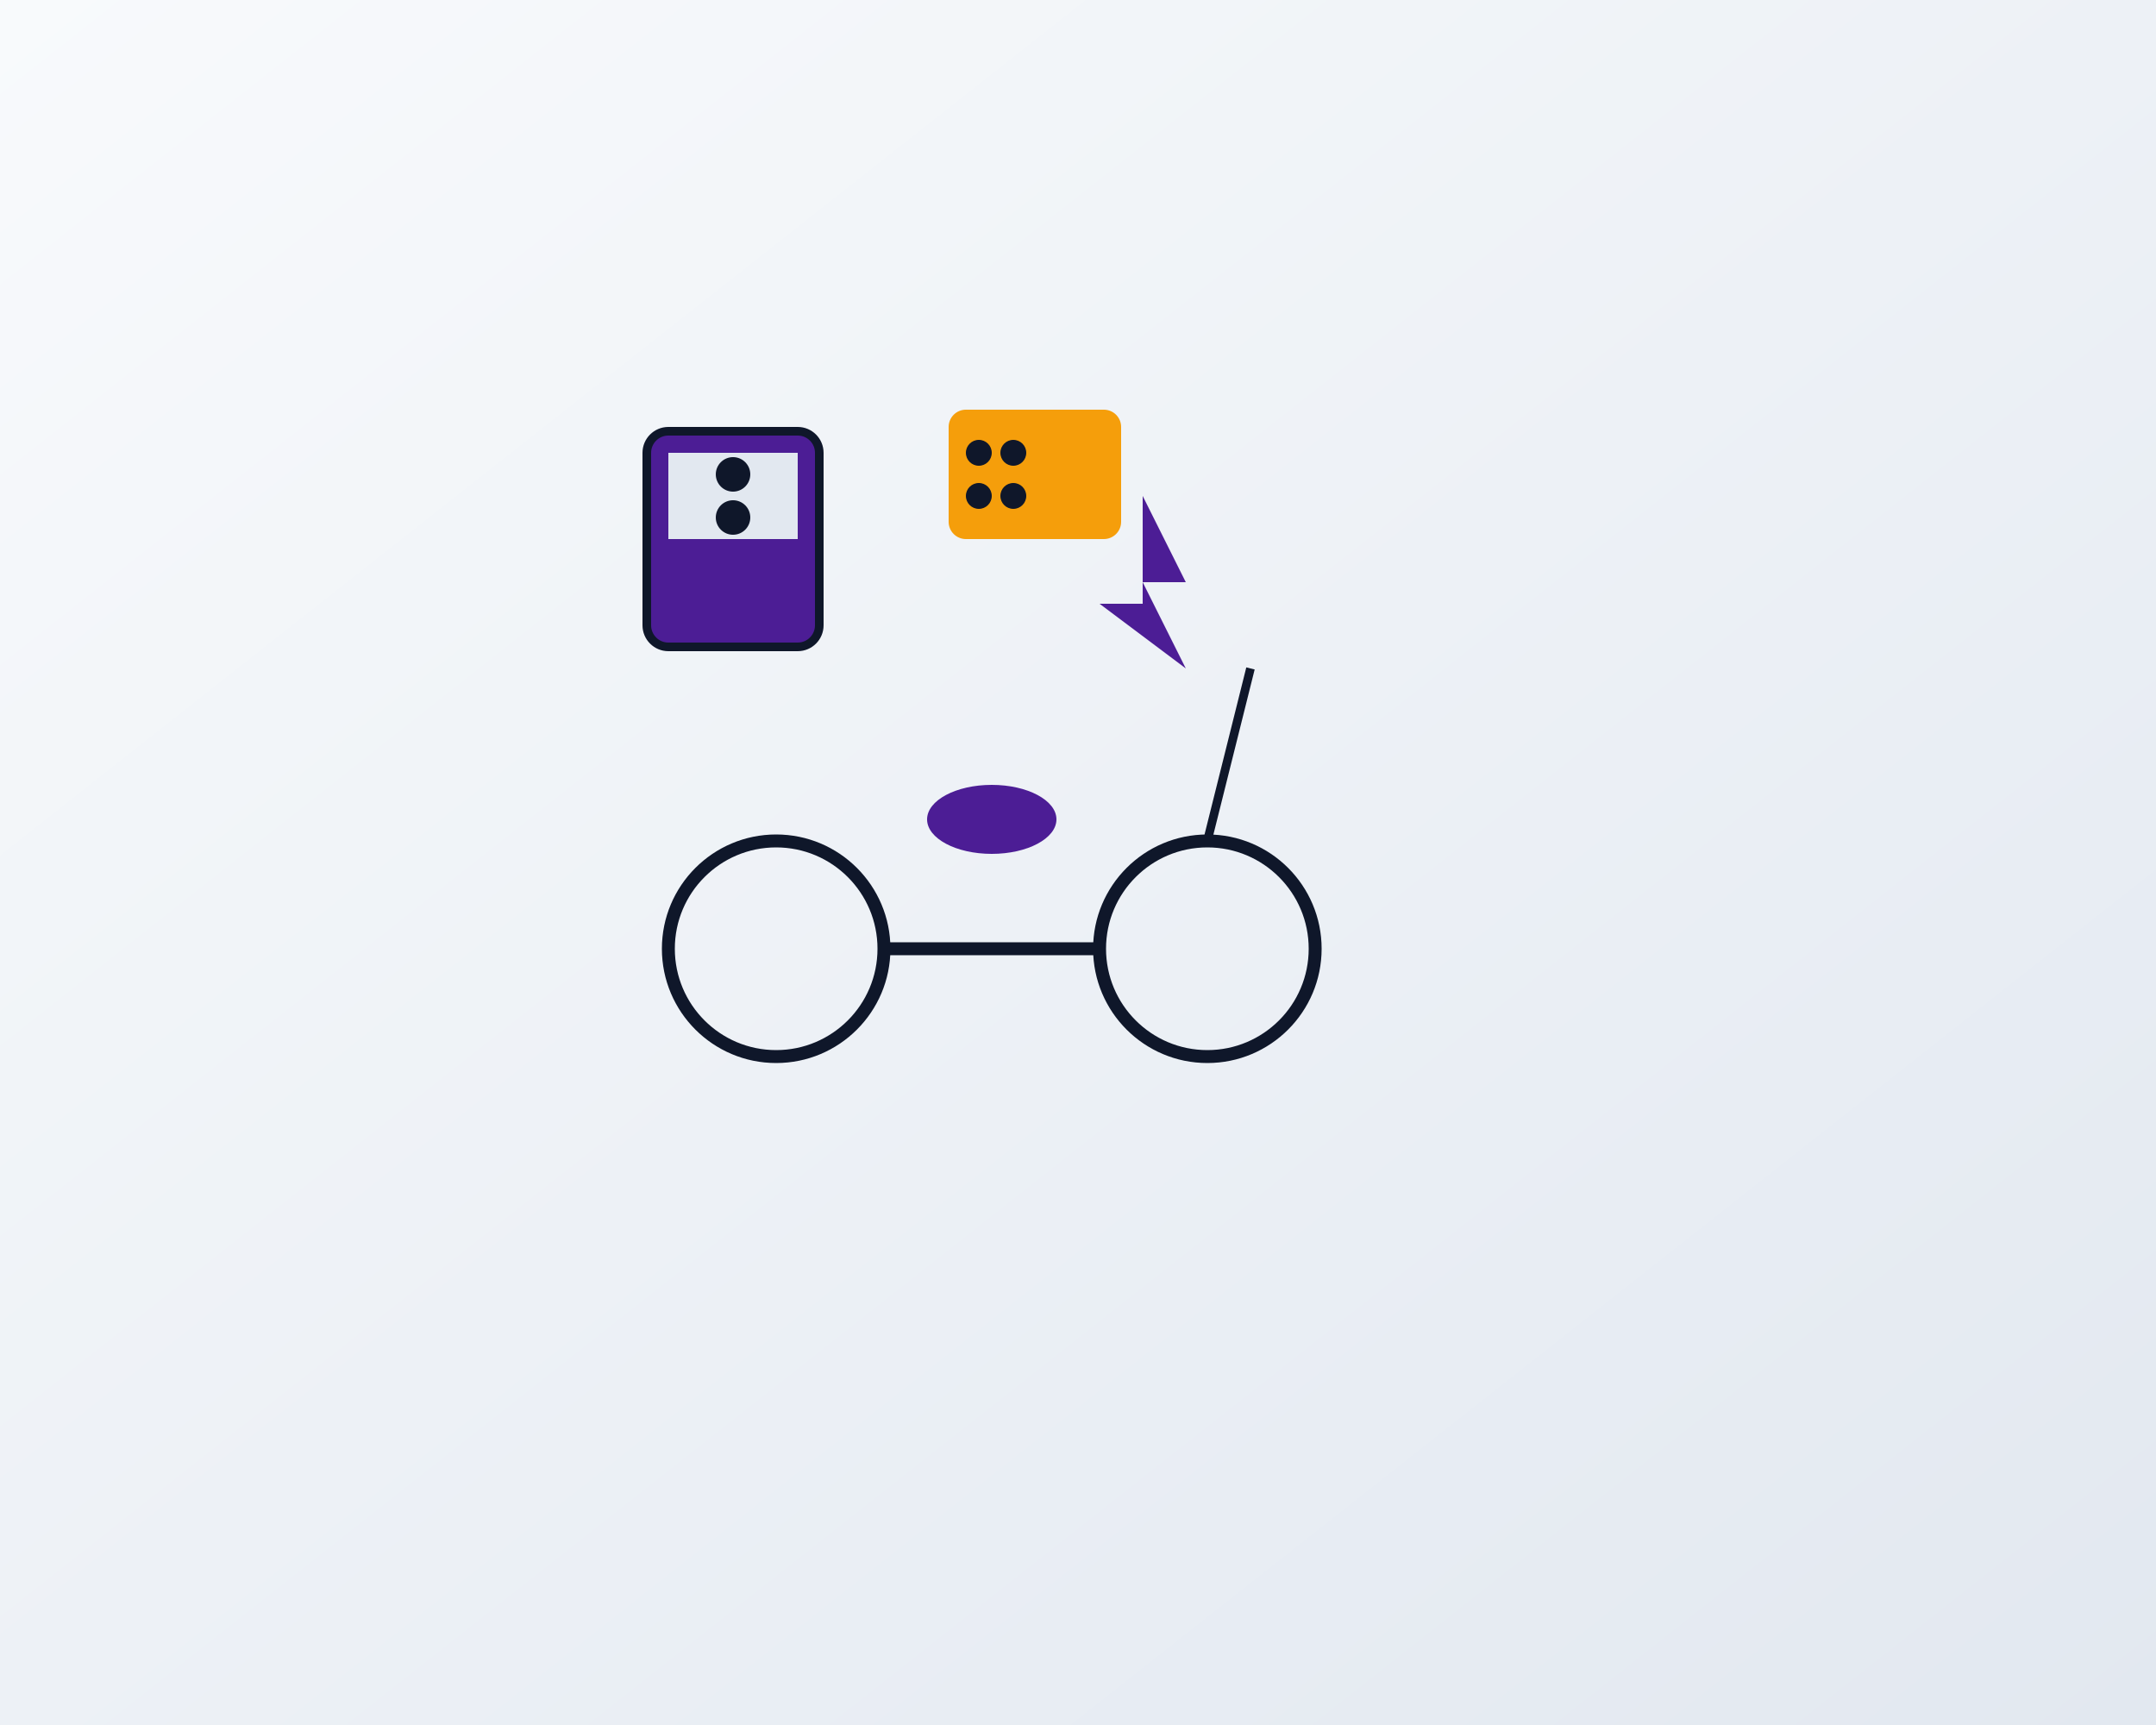
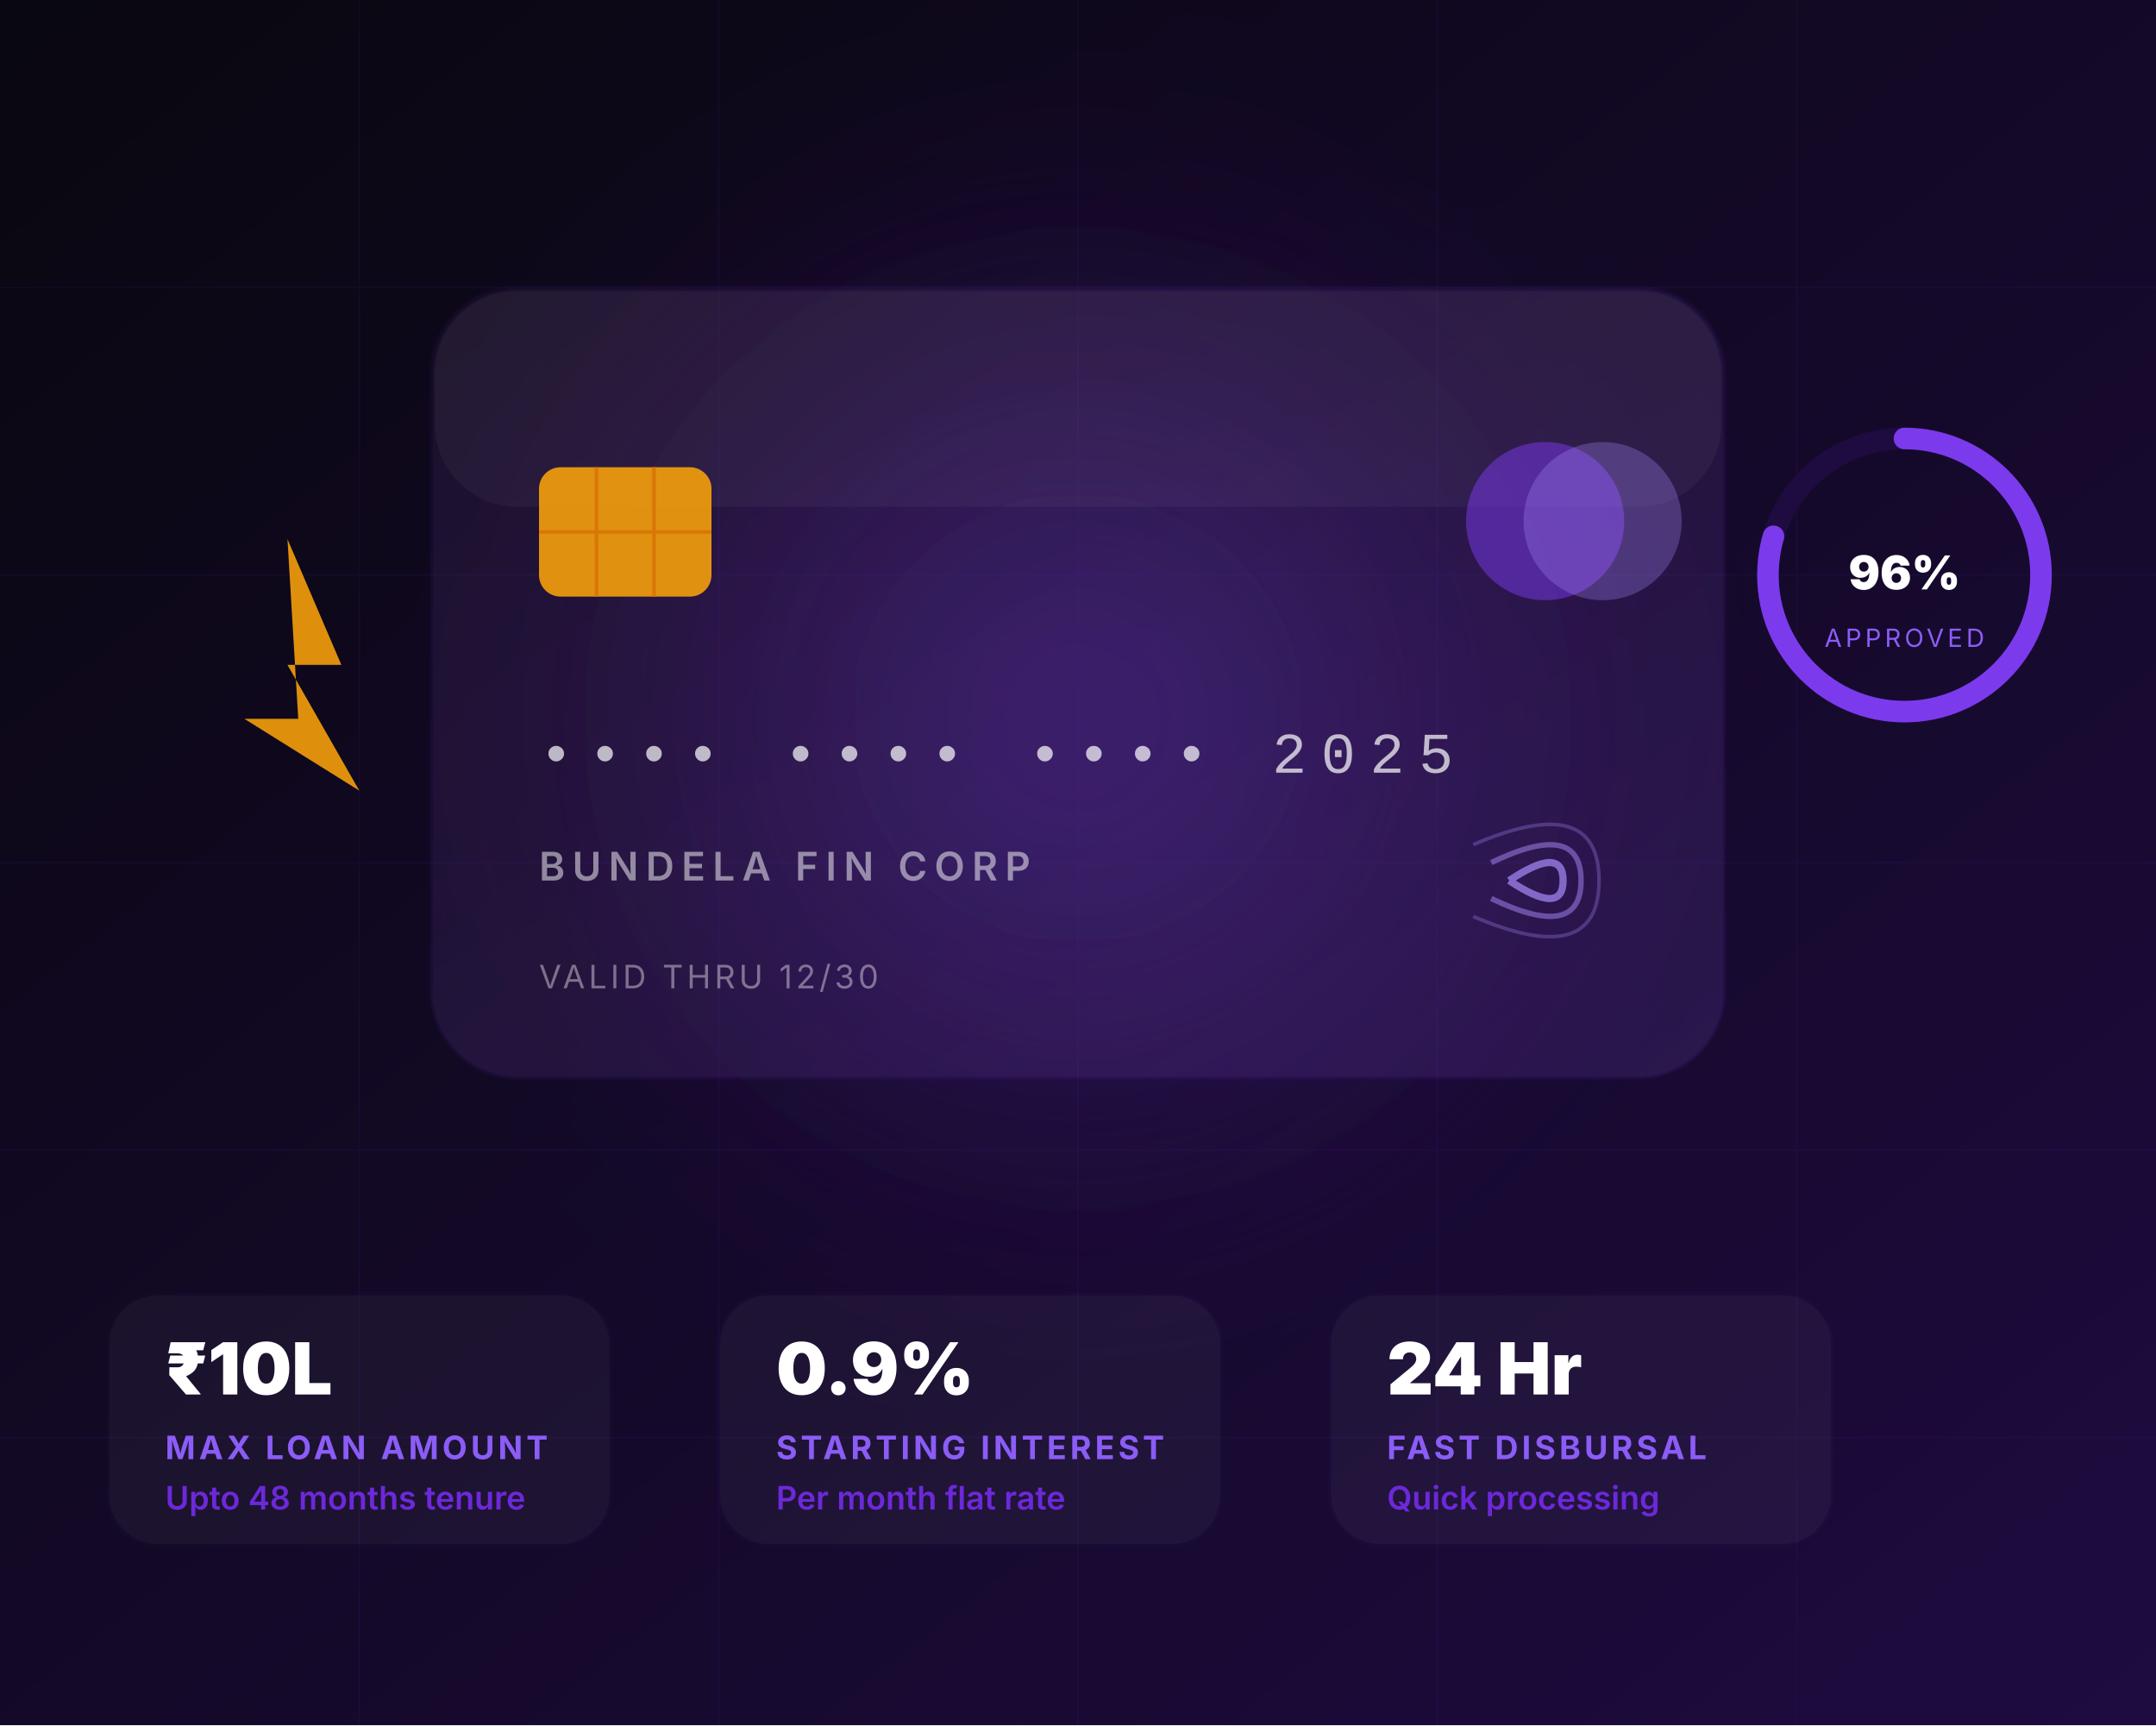
- <svg xmlns="http://www.w3.org/2000/svg" viewBox="0 0 500 400">
+ <svg xmlns="http://www.w3.org/2000/svg" viewBox="0 0 600 480">
  <defs>
-     <linearGradient id="bgGradient4" x1="0%" y1="0%" x2="100%" y2="100%">
-       <stop offset="0%" style="stop-color:#F8FAFC;stop-opacity:1" />
-       <stop offset="100%" style="stop-color:#E2E8F0;stop-opacity:1" />
+     <linearGradient id="heroBg2" x1="0%" y1="0%" x2="100%" y2="100%">
+       <stop offset="0%" style="stop-color:#09070F;stop-opacity:1" />
+       <stop offset="100%" style="stop-color:#1E0B40;stop-opacity:1" />
    </linearGradient>
+     <linearGradient id="cardGrad" x1="0%" y1="0%" x2="100%" y2="100%">
+       <stop offset="0%" style="stop-color:#3B0764" />
+       <stop offset="100%" style="stop-color:#6D28D9" />
+     </linearGradient>
+     <radialGradient id="glow2" cx="50%" cy="50%" r="50%">
+       <stop offset="0%" style="stop-color:#7C3AED;stop-opacity:0.5" />
+       <stop offset="100%" style="stop-color:#4C1D95;stop-opacity:0" />
+     </radialGradient>
+     <filter id="blur2">
+       <feGaussianBlur in="SourceGraphic" stdDeviation="25" />
+     </filter>
+     <filter id="blur3">
+       <feGaussianBlur in="SourceGraphic" stdDeviation="8" />
+     </filter>
  </defs>
-   <rect width="500" height="400" fill="url(#bgGradient4)" />
-   <g transform="translate(100, 80)">
-     <circle cx="80" cy="140" r="25" fill="none" stroke="#0F172A" stroke-width="3" />
-     <circle cx="180" cy="140" r="25" fill="none" stroke="#0F172A" stroke-width="3" />
-     <line x1="105" y1="140" x2="155" y2="140" stroke="#0F172A" stroke-width="3" />
-     <ellipse cx="130" cy="110" rx="15" ry="8" fill="#4C1D95" />
-     <path d="M 180 115 L 190 75" stroke="#0F172A" stroke-width="2" />
-     <line x1="190" y1="75" x2="180" y2="140" />
-     <rect x="50" y="20" width="40" height="50" rx="5" fill="#4C1D95" stroke="#0F172A" stroke-width="2" />
-     <rect x="55" y="25" width="30" height="20" fill="#E2E8F0" />
-     <circle cx="70" cy="30" r="4" fill="#0F172A" />
-     <circle cx="70" cy="40" r="4" fill="#0F172A" />
-     <rect x="120" y="15" width="40" height="30" fill="#F59E0B" rx="4" />
-     <circle cx="127" cy="25" r="3" fill="#0F172A" />
-     <circle cx="135" cy="25" r="3" fill="#0F172A" />
-     <circle cx="127" cy="35" r="3" fill="#0F172A" />
-     <circle cx="135" cy="35" r="3" fill="#0F172A" />
-     <path d="M 165 35 L 175 55 L 165 55 L 175 75 L 155 60 L 165 60 Z" fill="#4C1D95" />
+   <rect width="600" height="480" fill="url(#heroBg2)" />
+   <circle cx="300" cy="200" r="180" fill="url(#glow2)" filter="url(#blur2)" opacity="0.7" />
+   <g stroke="#4C1D95" stroke-width="0.4" opacity="0.12">
+     <line x1="0" y1="80" x2="600" y2="80" />
+     <line x1="0" y1="160" x2="600" y2="160" />
+     <line x1="0" y1="240" x2="600" y2="240" />
+     <line x1="0" y1="320" x2="600" y2="320" />
+     <line x1="0" y1="400" x2="600" y2="400" />
+     <line x1="100" y1="0" x2="100" y2="480" />
+     <line x1="200" y1="0" x2="200" y2="480" />
+     <line x1="300" y1="0" x2="300" y2="480" />
+     <line x1="400" y1="0" x2="400" y2="480" />
+     <line x1="500" y1="0" x2="500" y2="480" />
+   </g>
+   <g transform="translate(120, 80)">
+     <rect width="360" height="220" rx="24" fill="#ffffff" opacity="0.04" stroke="#7C3AED" stroke-width="1" />
+     <rect width="360" height="220" rx="24" fill="url(#cardGrad)" opacity="0.12" />
+     <rect x="1" y="1" width="358" height="60" rx="23" fill="white" opacity="0.04" />
+     <rect x="30" y="50" width="48" height="36" rx="6" fill="#F59E0B" opacity="0.9" />
+     <line x1="46" y1="50" x2="46" y2="86" stroke="#D97706" stroke-width="1" />
+     <line x1="62" y1="50" x2="62" y2="86" stroke="#D97706" stroke-width="1" />
+     <line x1="30" y1="68" x2="78" y2="68" stroke="#D97706" stroke-width="1" />
+     <text x="30" y="135" font-family="'Courier New',monospace" font-size="16" fill="white" opacity="0.7" letter-spacing="4">•••• •••• •••• 2025</text>
+     <text x="30" y="165" font-family="Inter,system-ui" font-size="11" fill="white" opacity="0.5" font-weight="600" letter-spacing="2">BUNDELA FIN CORP</text>
+     <circle cx="310" cy="65" r="22" fill="#7C3AED" opacity="0.5" />
+     <circle cx="326" cy="65" r="22" fill="#A78BFA" opacity="0.3" />
+     <text x="30" y="195" font-family="Inter,system-ui" font-size="9" fill="white" opacity="0.4" letter-spacing="1">VALID THRU 12/30</text>
+     <path d="M 300 165 Q 315 155 315 165 Q 315 175 300 165" stroke="#A78BFA" stroke-width="2" fill="none" opacity="0.7" />
+     <path d="M 295 160 Q 320 148 320 165 Q 320 182 295 170" stroke="#A78BFA" stroke-width="1.5" fill="none" opacity="0.5" />
+     <path d="M 290 155 Q 325 140 325 165 Q 325 190 290 175" stroke="#A78BFA" stroke-width="1" fill="none" opacity="0.3" />
+   </g>
+   <path d="M 80 150 L 95 185 L 80 185 L 100 220 L 68 200 L 83 200 Z" fill="#F59E0B" opacity="0.9" />
+   <g transform="translate(490, 120)">
+     <circle cx="40" cy="40" r="38" fill="none" stroke="#1E0B40" stroke-width="6" />
+     <circle cx="40" cy="40" r="38" fill="none" stroke="#7C3AED" stroke-width="6" stroke-dasharray="190 50" stroke-linecap="round" transform="rotate(-90 40 40)" />
+     <text x="40" y="44" font-family="Inter,system-ui" font-size="13" fill="white" font-weight="900" text-anchor="middle">96%</text>
+     <text x="40" y="60" font-family="Inter,system-ui" font-size="7" fill="#8B5CF6" text-anchor="middle" letter-spacing="1">APPROVED</text>
+   </g>
+   <g transform="translate(30, 360)">
+     <rect width="140" height="70" rx="14" fill="#ffffff" opacity="0.04" stroke="#4C1D95" stroke-width="0.8" />
+     <text x="16" y="28" font-family="Inter,system-ui" font-size="20" fill="white" font-weight="900">₹10L</text>
+     <text x="16" y="46" font-family="Inter,system-ui" font-size="9" fill="#8B5CF6" font-weight="700" letter-spacing="1">MAX LOAN AMOUNT</text>
+     <text x="16" y="60" font-family="Inter,system-ui" font-size="9" fill="#6D28D9" font-weight="600">Upto 48 months tenure</text>
+   </g>
+   <g transform="translate(200, 360)">
+     <rect width="140" height="70" rx="14" fill="#ffffff" opacity="0.04" stroke="#4C1D95" stroke-width="0.8" />
+     <text x="16" y="28" font-family="Inter,system-ui" font-size="20" fill="white" font-weight="900">0.9%</text>
+     <text x="16" y="46" font-family="Inter,system-ui" font-size="9" fill="#8B5CF6" font-weight="700" letter-spacing="1">STARTING INTEREST</text>
+     <text x="16" y="60" font-family="Inter,system-ui" font-size="9" fill="#6D28D9" font-weight="600">Per month flat rate</text>
+   </g>
+   <g transform="translate(370, 360)">
+     <rect width="140" height="70" rx="14" fill="#ffffff" opacity="0.04" stroke="#4C1D95" stroke-width="0.8" />
+     <text x="16" y="28" font-family="Inter,system-ui" font-size="20" fill="white" font-weight="900">24 Hr</text>
+     <text x="16" y="46" font-family="Inter,system-ui" font-size="9" fill="#8B5CF6" font-weight="700" letter-spacing="1">FAST DISBURSAL</text>
+     <text x="16" y="60" font-family="Inter,system-ui" font-size="9" fill="#6D28D9" font-weight="600">Quick processing</text>
  </g>
</svg>
